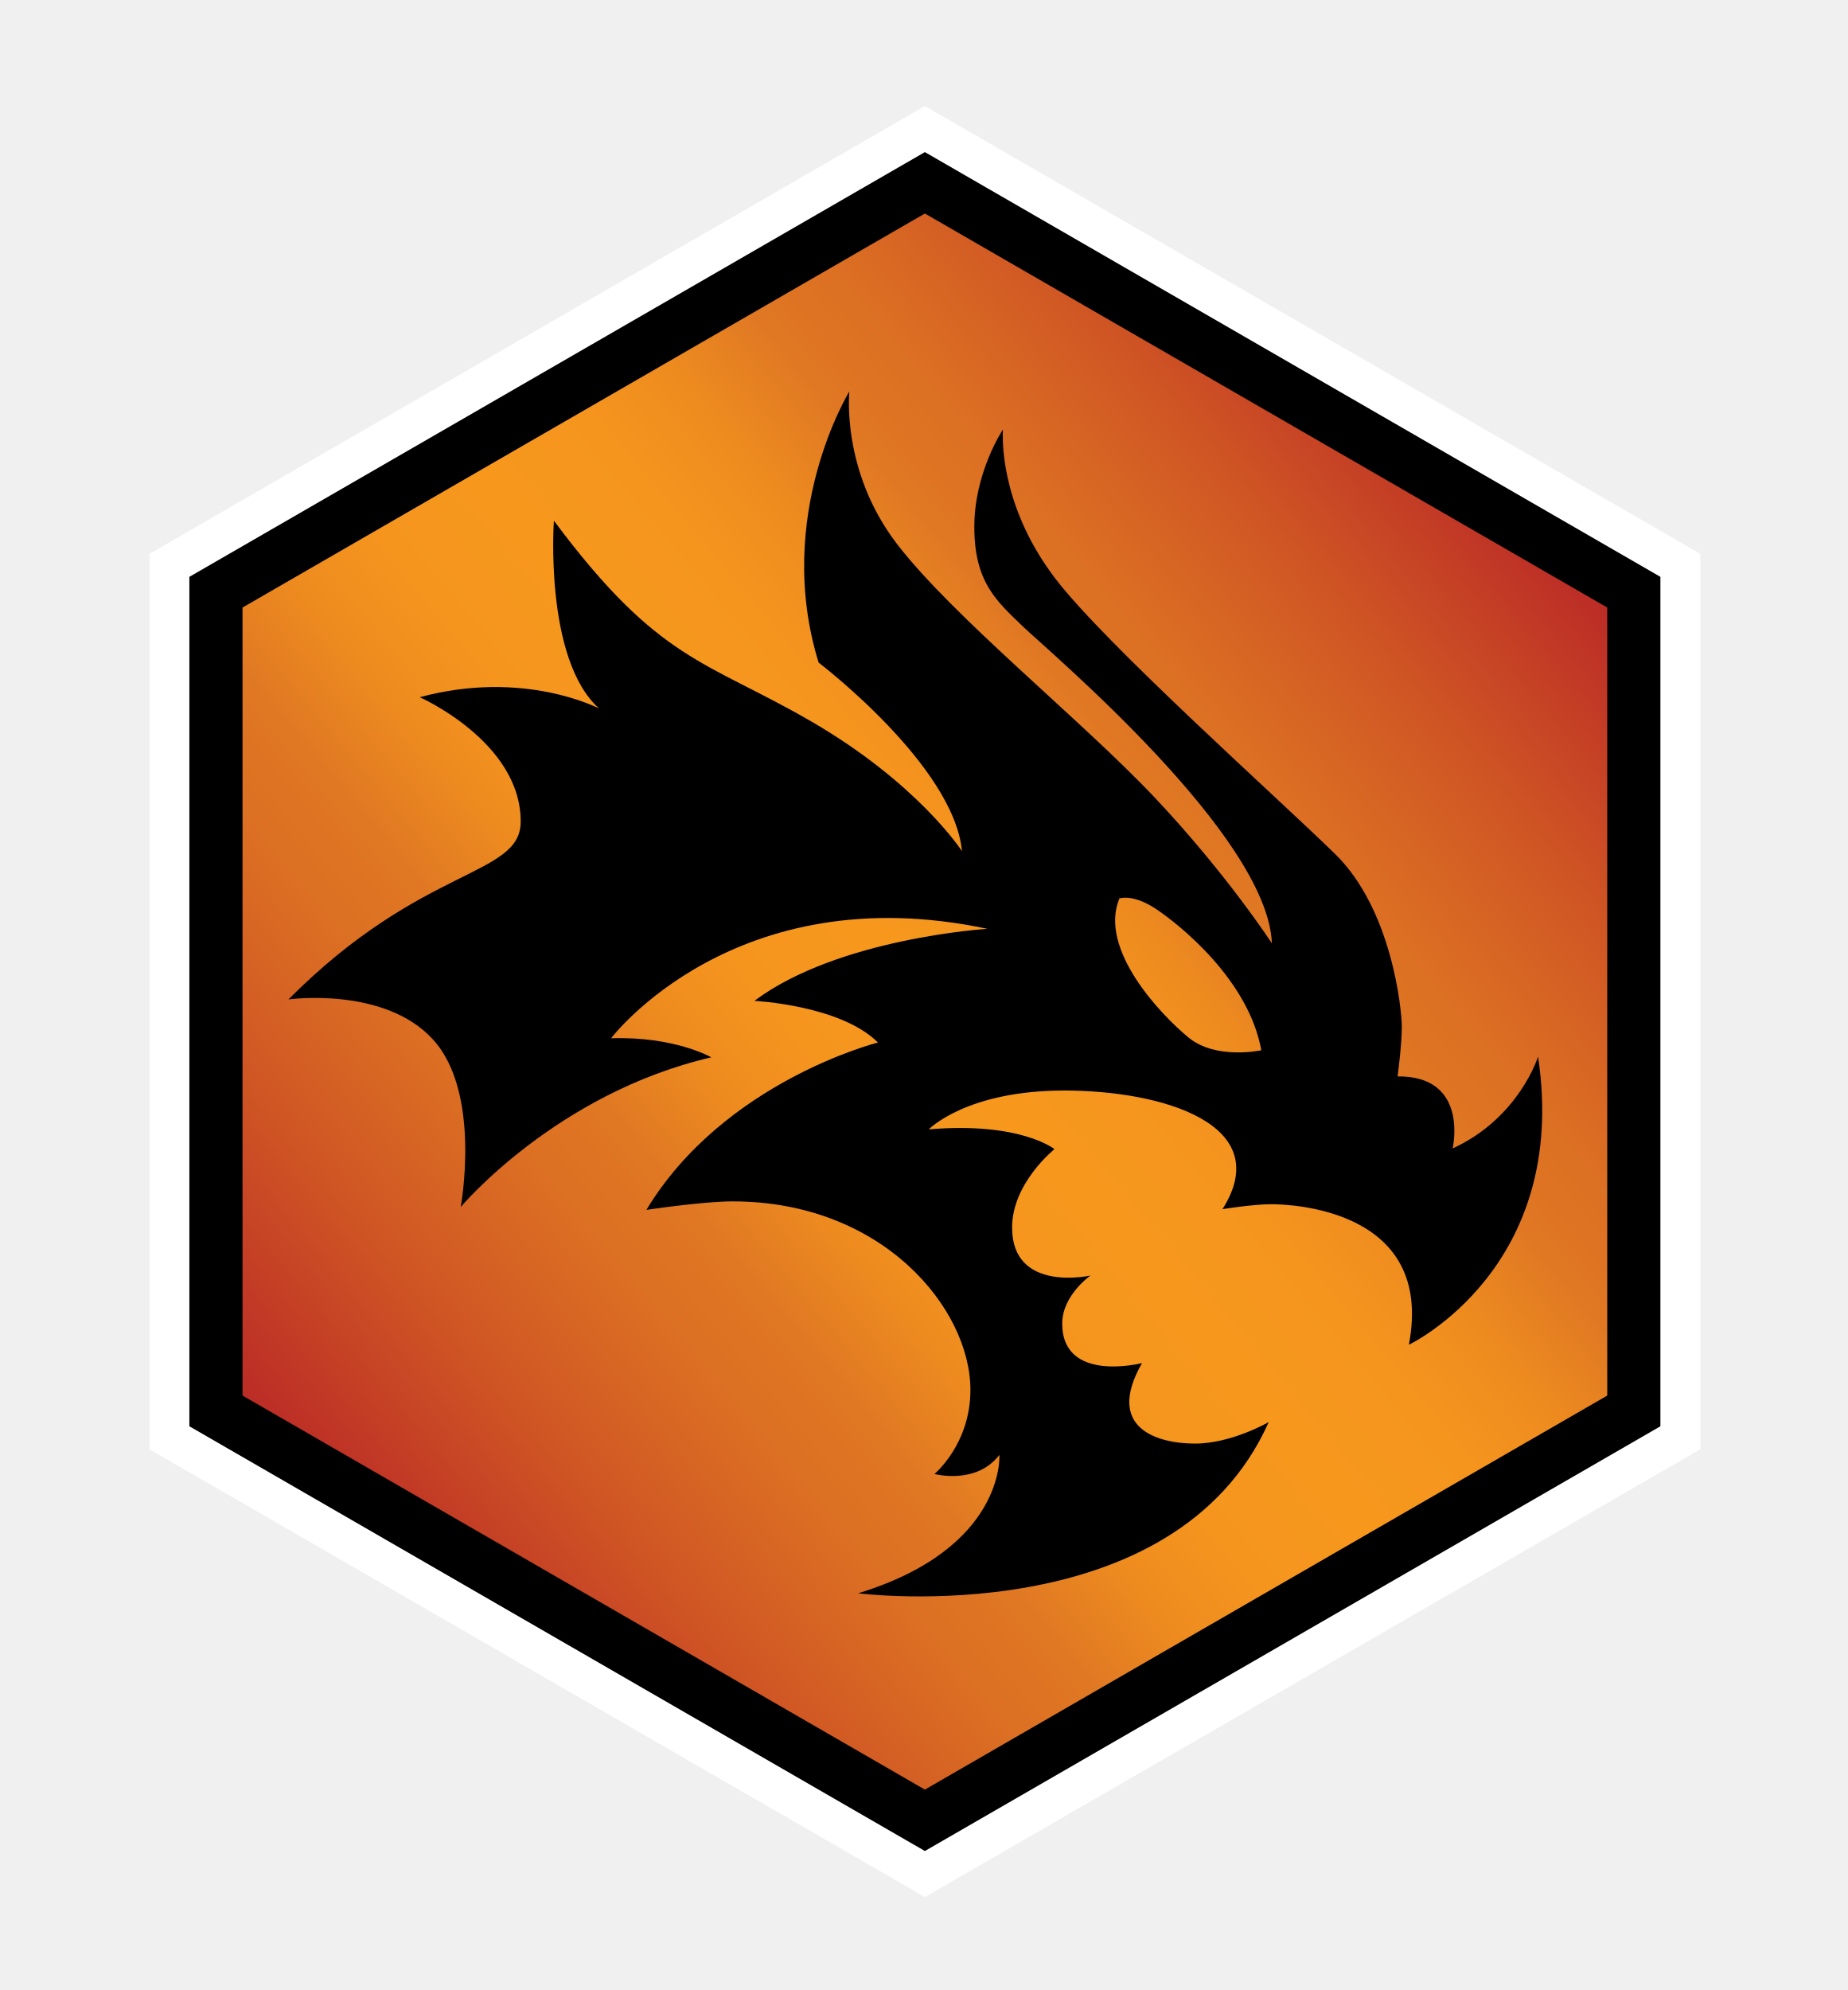
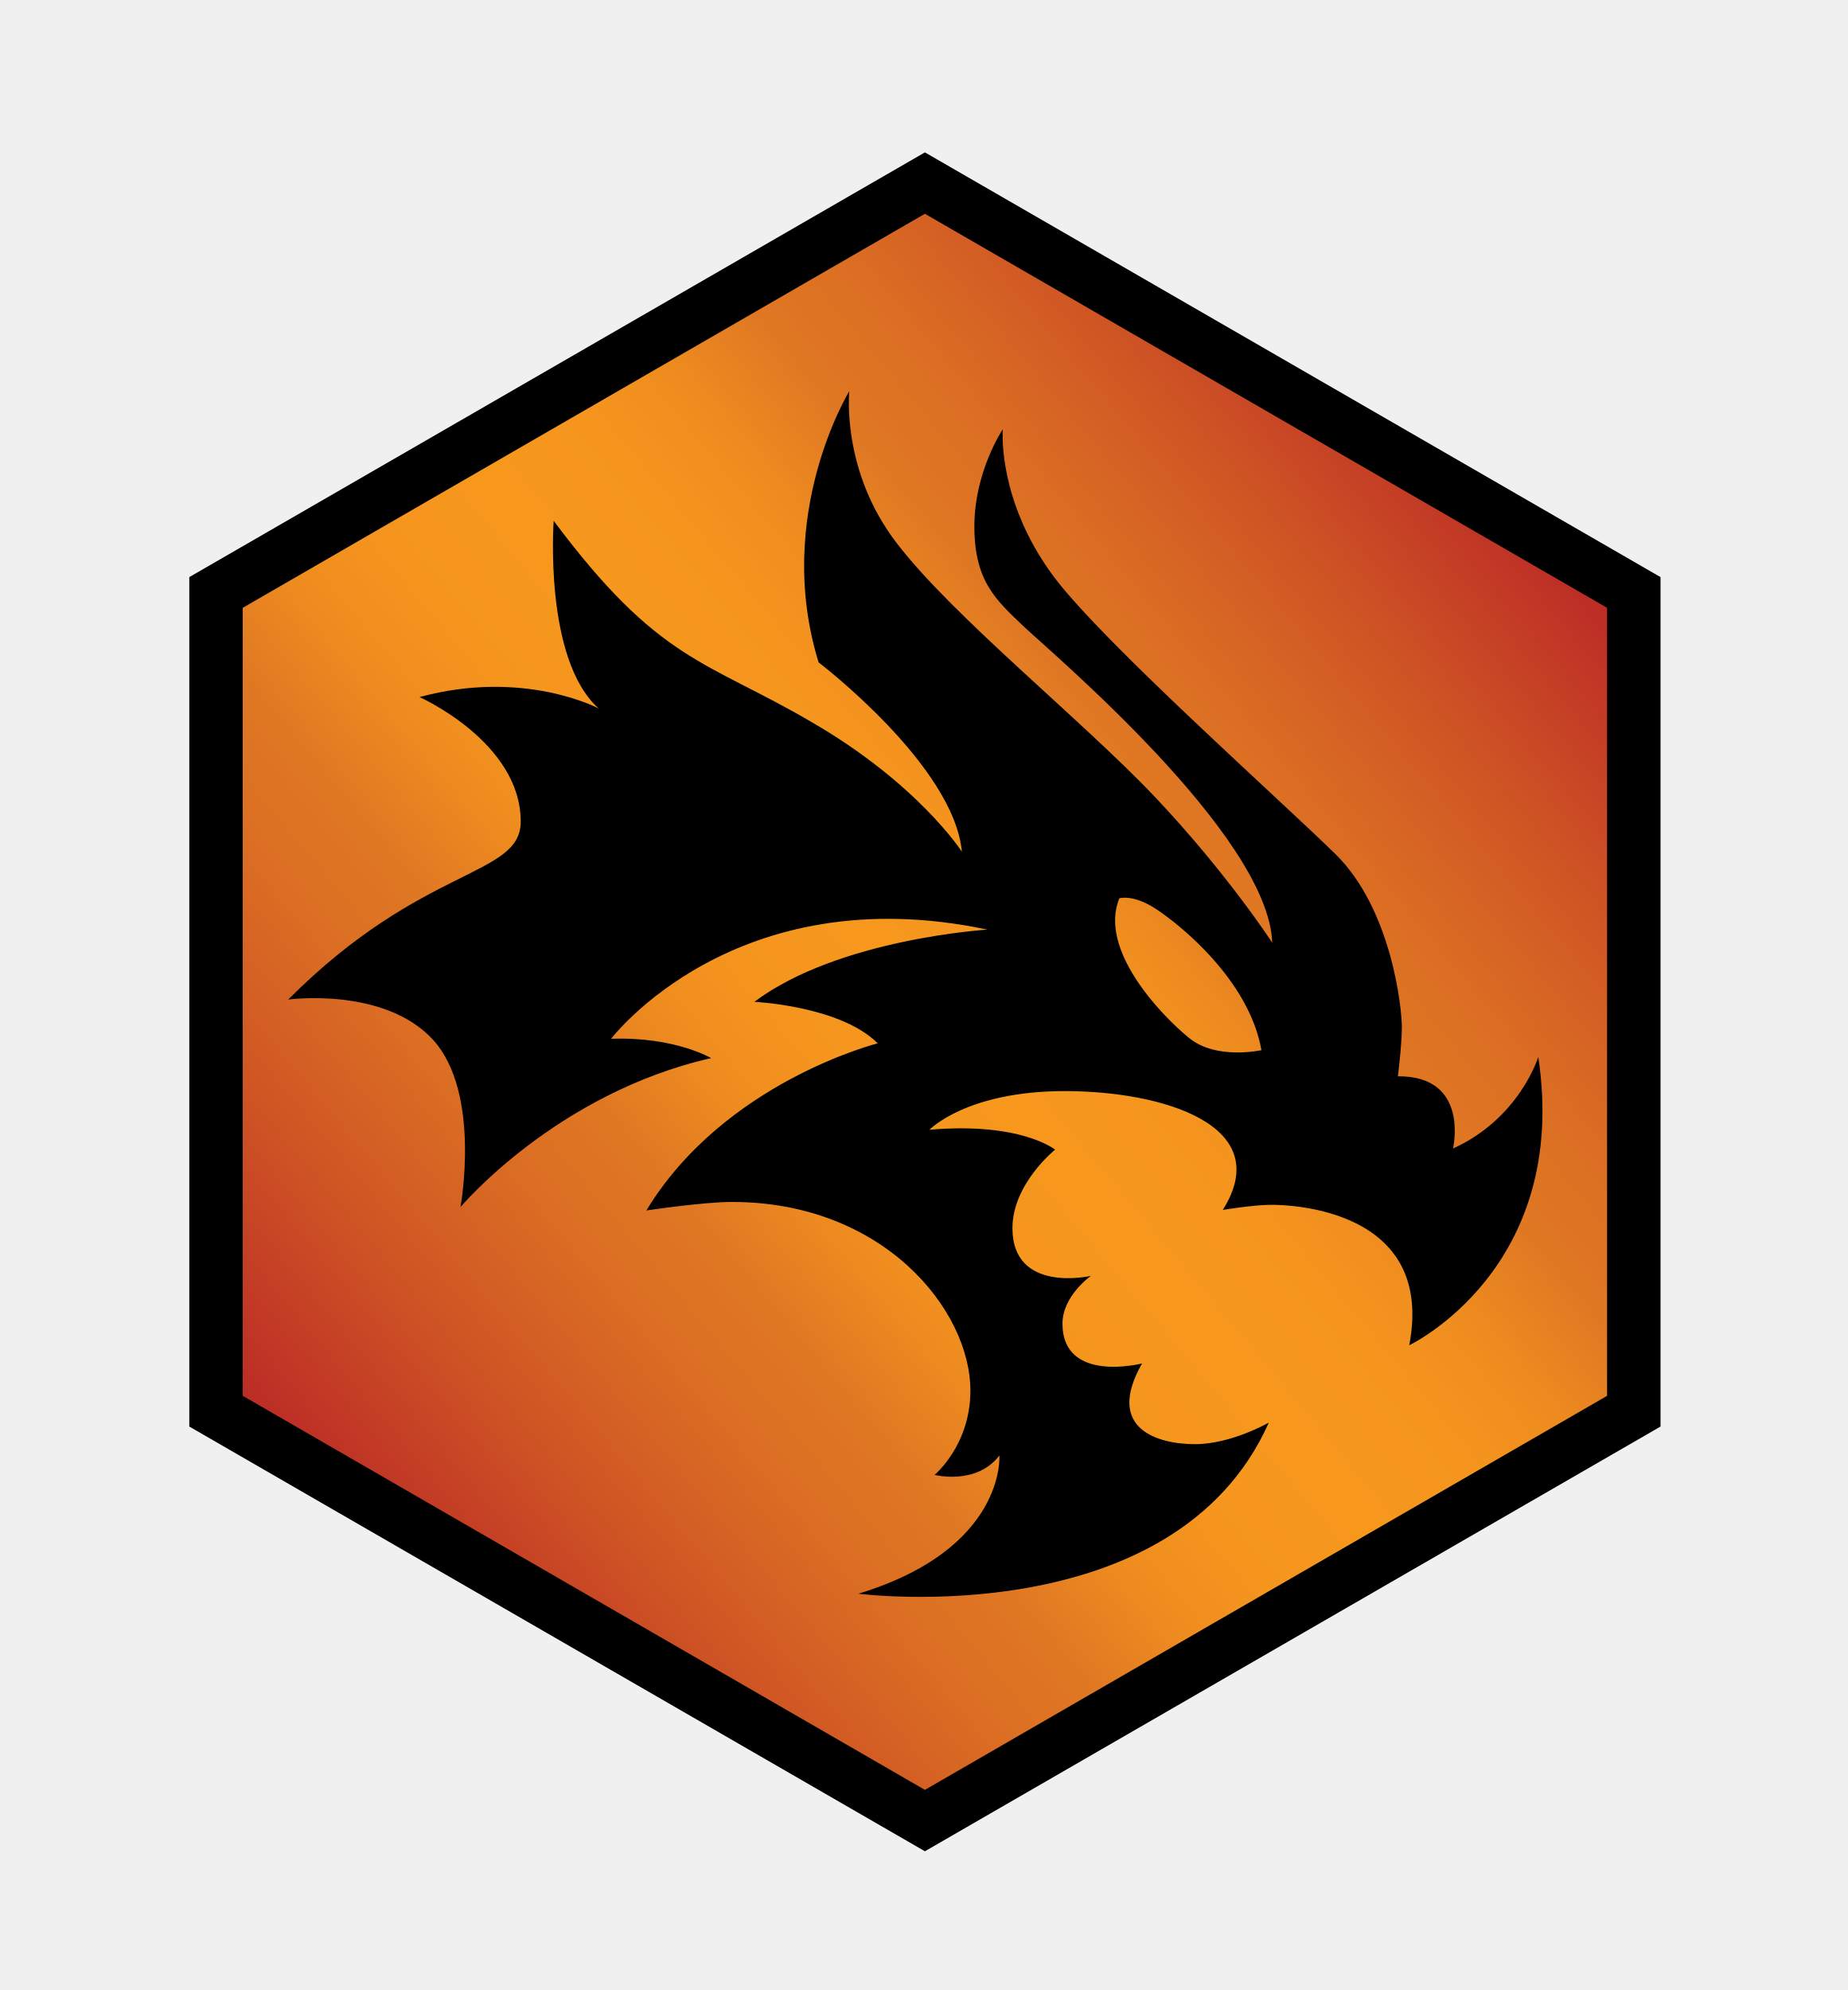
- <svg xmlns="http://www.w3.org/2000/svg" version="1.1" id="Layer_1" x="0px" y="0px" width="325px" height="350px" viewBox="37 0 325 350" enable-background="new 37 0 325 350" xml:space="preserve">
+ <svg xmlns="http://www.w3.org/2000/svg" version="1.1" id="Layer_1" x="0px" y="0px" viewBox="0 0 325 350" style="enable-background:new 0 0 325 350;" xml:space="preserve">
+   <style type="text/css">
+ 	.st0{fill:url(#SVGID_1_);}
+ </style>
  <g id="Layer_1_1_">
</g>
  <g>
-     <polygon fill="#FFFFFF" points="63.297,254.903 63.297,97.405 199.696,18.653 336.095,97.405 336.095,254.903 199.696,333.652  " />
-     <polygon points="70.312,250.854 70.312,101.455 199.696,26.751 329.08,101.455 329.08,250.854 199.696,325.555  " />
-     <linearGradient id="SVGID_1_" gradientUnits="userSpaceOnUse" x1="95.135" y1="263.891" x2="304.258" y2="88.416">
+     <polygon points="33.3,250.9 33.3,101.5 162.7,26.8 292.1,101.5 292.1,250.9 162.7,325.6  " />
+     <linearGradient id="SVGID_1_" gradientUnits="userSpaceOnUse" x1="58.135" y1="88.109" x2="267.258" y2="263.584" gradientTransform="matrix(1 0 0 -1 0 352)">
      <stop offset="0" style="stop-color:#BB2C26" />
-       <stop offset="0.01" style="stop-color:#BD2F26" />
+       <stop offset="9.800000e-03" style="stop-color:#BD2F26" />
      <stop offset="0.137" style="stop-color:#D05724" />
      <stop offset="0.238" style="stop-color:#DC6F23" />
      <stop offset="0.3" style="stop-color:#E07823" />
      <stop offset="0.305" style="stop-color:#E17A23" />
      <stop offset="0.362" style="stop-color:#EE8B1F" />
      <stop offset="0.423" style="stop-color:#F5951E" />
      <stop offset="0.5" style="stop-color:#F7981D" />
      <stop offset="0.577" style="stop-color:#F5951E" />
      <stop offset="0.638" style="stop-color:#EE8B1F" />
      <stop offset="0.695" style="stop-color:#E17A23" />
      <stop offset="0.7" style="stop-color:#E07823" />
      <stop offset="0.762" style="stop-color:#DC6F23" />
      <stop offset="0.863" style="stop-color:#D05724" />
      <stop offset="0.99" style="stop-color:#BD2F26" />
      <stop offset="1" style="stop-color:#BB2C26" />
    </linearGradient>
-     <polygon fill="url(#SVGID_1_)" points="199.696,37.552 79.664,106.853 79.664,245.453 199.696,314.754 319.729,245.453    319.729,106.853  " />
-     <path d="M181.005,116.54c-8.01-25.896,5.403-47.69,5.403-47.69s-1.49,13.969,8.384,26.824   c9.872,12.855,32.601,31.111,45.269,44.527c12.666,13.411,20.677,25.706,20.677,25.706c-0.744-19.003-39.121-51.23-43.777-55.701   c-4.655-4.471-8.57-7.824-8.57-17.513c0-9.685,5.031-17.14,5.031-17.14c-0.187,3.542,0.371,14.532,9.127,26.084   c8.755,11.55,39.495,38.933,49.369,48.622c9.871,9.687,11.673,27.137,11.673,30.366c0,3.228-0.745,8.694-0.745,8.694   c12.666-0.126,9.688,12.666,9.688,12.666c11.675-5.341,15.025-16.145,15.025-16.145c5.592,37.259-22.727,50.672-22.727,50.672   c4.597-23.971-20.986-24.715-24.219-24.715c-3.228,0-8.566,0.87-8.566,0.87c9.437-14.903-10.555-20.866-27.819-20.866   c-17.266,0-23.846,6.831-23.846,6.831c16.142-1.367,22.107,3.478,22.107,3.478s-7.452,5.961-7.452,13.785   c0,11.552,13.786,8.445,13.786,8.445s-4.97,3.476-4.97,8.446c0,10.557,14.035,6.953,14.035,6.953   c-6.585,11.551,2.856,14.158,9.313,14.158s12.979-3.785,12.979-3.785c-16.579,37.256-72.219,30.115-72.219,30.115   c25.956-7.949,24.838-24.339,24.838-24.339c-4.098,5.339-11.425,3.353-11.425,3.353s6.332-5.216,6.332-14.782   c0-14.281-15.399-33.161-41.855-33.161c-5.216,0-15.146,1.494-15.146,1.494c13.659-22.606,40.734-29.437,40.734-29.437   c-6.585-6.581-21.736-7.325-21.736-7.325c14.78-11.054,40.985-12.669,40.985-12.669c-44.46-9.438-66.194,19.249-66.194,19.249   c11.177-0.371,17.634,3.353,17.634,3.353c-27.323,6.334-44.089,26.33-44.089,26.33s3.727-19.996-4.842-29.435   c-8.57-9.438-25.46-7.079-25.46-7.079c23.596-23.72,40.859-21.485,40.859-31.298c0-14.033-17.759-21.856-17.759-21.856   c18.381-4.97,31.546,1.988,31.546,1.988c-9.689-8.696-7.949-33.038-7.949-33.038c18.504,24.841,26.659,24.533,45.205,35.27   c18.88,10.931,26.579,22.853,26.579,22.853C204.792,134.611,181.005,116.54,181.005,116.54z M246.084,182.488   c4.845,3.973,12.791,2.232,12.791,2.232c-2.234-12.416-14.406-22.105-18.504-24.839c-4.098-2.73-6.457-1.863-6.457-1.863   C230.188,166.961,241.239,178.516,246.084,182.488z" />
+     <polygon class="st0" points="162.7,37.6 42.7,106.9 42.7,245.5 162.7,314.8 282.7,245.5 282.7,106.9  " />
+     <path d="M144,116.5c-8-25.9,5.4-47.7,5.4-47.7s-1.5,14,8.4,26.8c9.9,12.9,32.6,31.1,45.3,44.5c12.7,13.4,20.7,25.7,20.7,25.7   c-0.7-19-39.1-51.2-43.8-55.7c-4.7-4.5-8.6-7.8-8.6-17.5c0-9.7,5-17.1,5-17.1c-0.2,3.5,0.4,14.5,9.1,26.1   c8.8,11.6,39.5,38.9,49.4,48.6c9.9,9.7,11.7,27.1,11.7,30.4c0,3.2-0.7,8.7-0.7,8.7c12.7-0.1,9.7,12.7,9.7,12.7   c11.7-5.3,15-16.1,15-16.1c5.6,37.3-22.7,50.7-22.7,50.7c4.6-24-21-24.7-24.2-24.7c-3.2,0-8.6,0.9-8.6,0.9   c9.4-14.9-10.6-20.9-27.8-20.9c-17.3,0-23.8,6.8-23.8,6.8c16.1-1.4,22.1,3.5,22.1,3.5s-7.5,6-7.5,13.8c0,11.6,13.8,8.4,13.8,8.4   s-5,3.5-5,8.4c0,10.6,14,7,14,7c-6.6,11.6,2.9,14.2,9.3,14.2s13-3.8,13-3.8c-16.6,37.3-72.2,30.1-72.2,30.1   c26-7.9,24.8-24.3,24.8-24.3c-4.1,5.3-11.4,3.4-11.4,3.4s6.3-5.2,6.3-14.8c0-14.3-15.4-33.2-41.9-33.2c-5.2,0-15.1,1.5-15.1,1.5   c13.7-22.6,40.7-29.4,40.7-29.4c-6.6-6.6-21.7-7.3-21.7-7.3c14.8-11.1,41-12.7,41-12.7c-44.5-9.4-66.2,19.2-66.2,19.2   c11.2-0.4,17.6,3.4,17.6,3.4C97.8,192.3,81,212.3,81,212.3s3.7-20-4.8-29.4c-8.6-9.4-25.5-7.1-25.5-7.1   c23.6-23.7,40.9-21.5,40.9-31.3c0-14-17.8-21.9-17.8-21.9c18.4-5,31.5,2,31.5,2c-9.7-8.7-7.9-33-7.9-33   c18.5,24.8,26.7,24.5,45.2,35.3c18.9,10.9,26.6,22.9,26.6,22.9C167.8,134.6,144,116.5,144,116.5z M209.1,182.5   c4.8,4,12.8,2.2,12.8,2.2c-2.2-12.4-14.4-22.1-18.5-24.8c-4.1-2.7-6.5-1.9-6.5-1.9C193.2,167,204.2,178.5,209.1,182.5z" />
  </g>
</svg>
